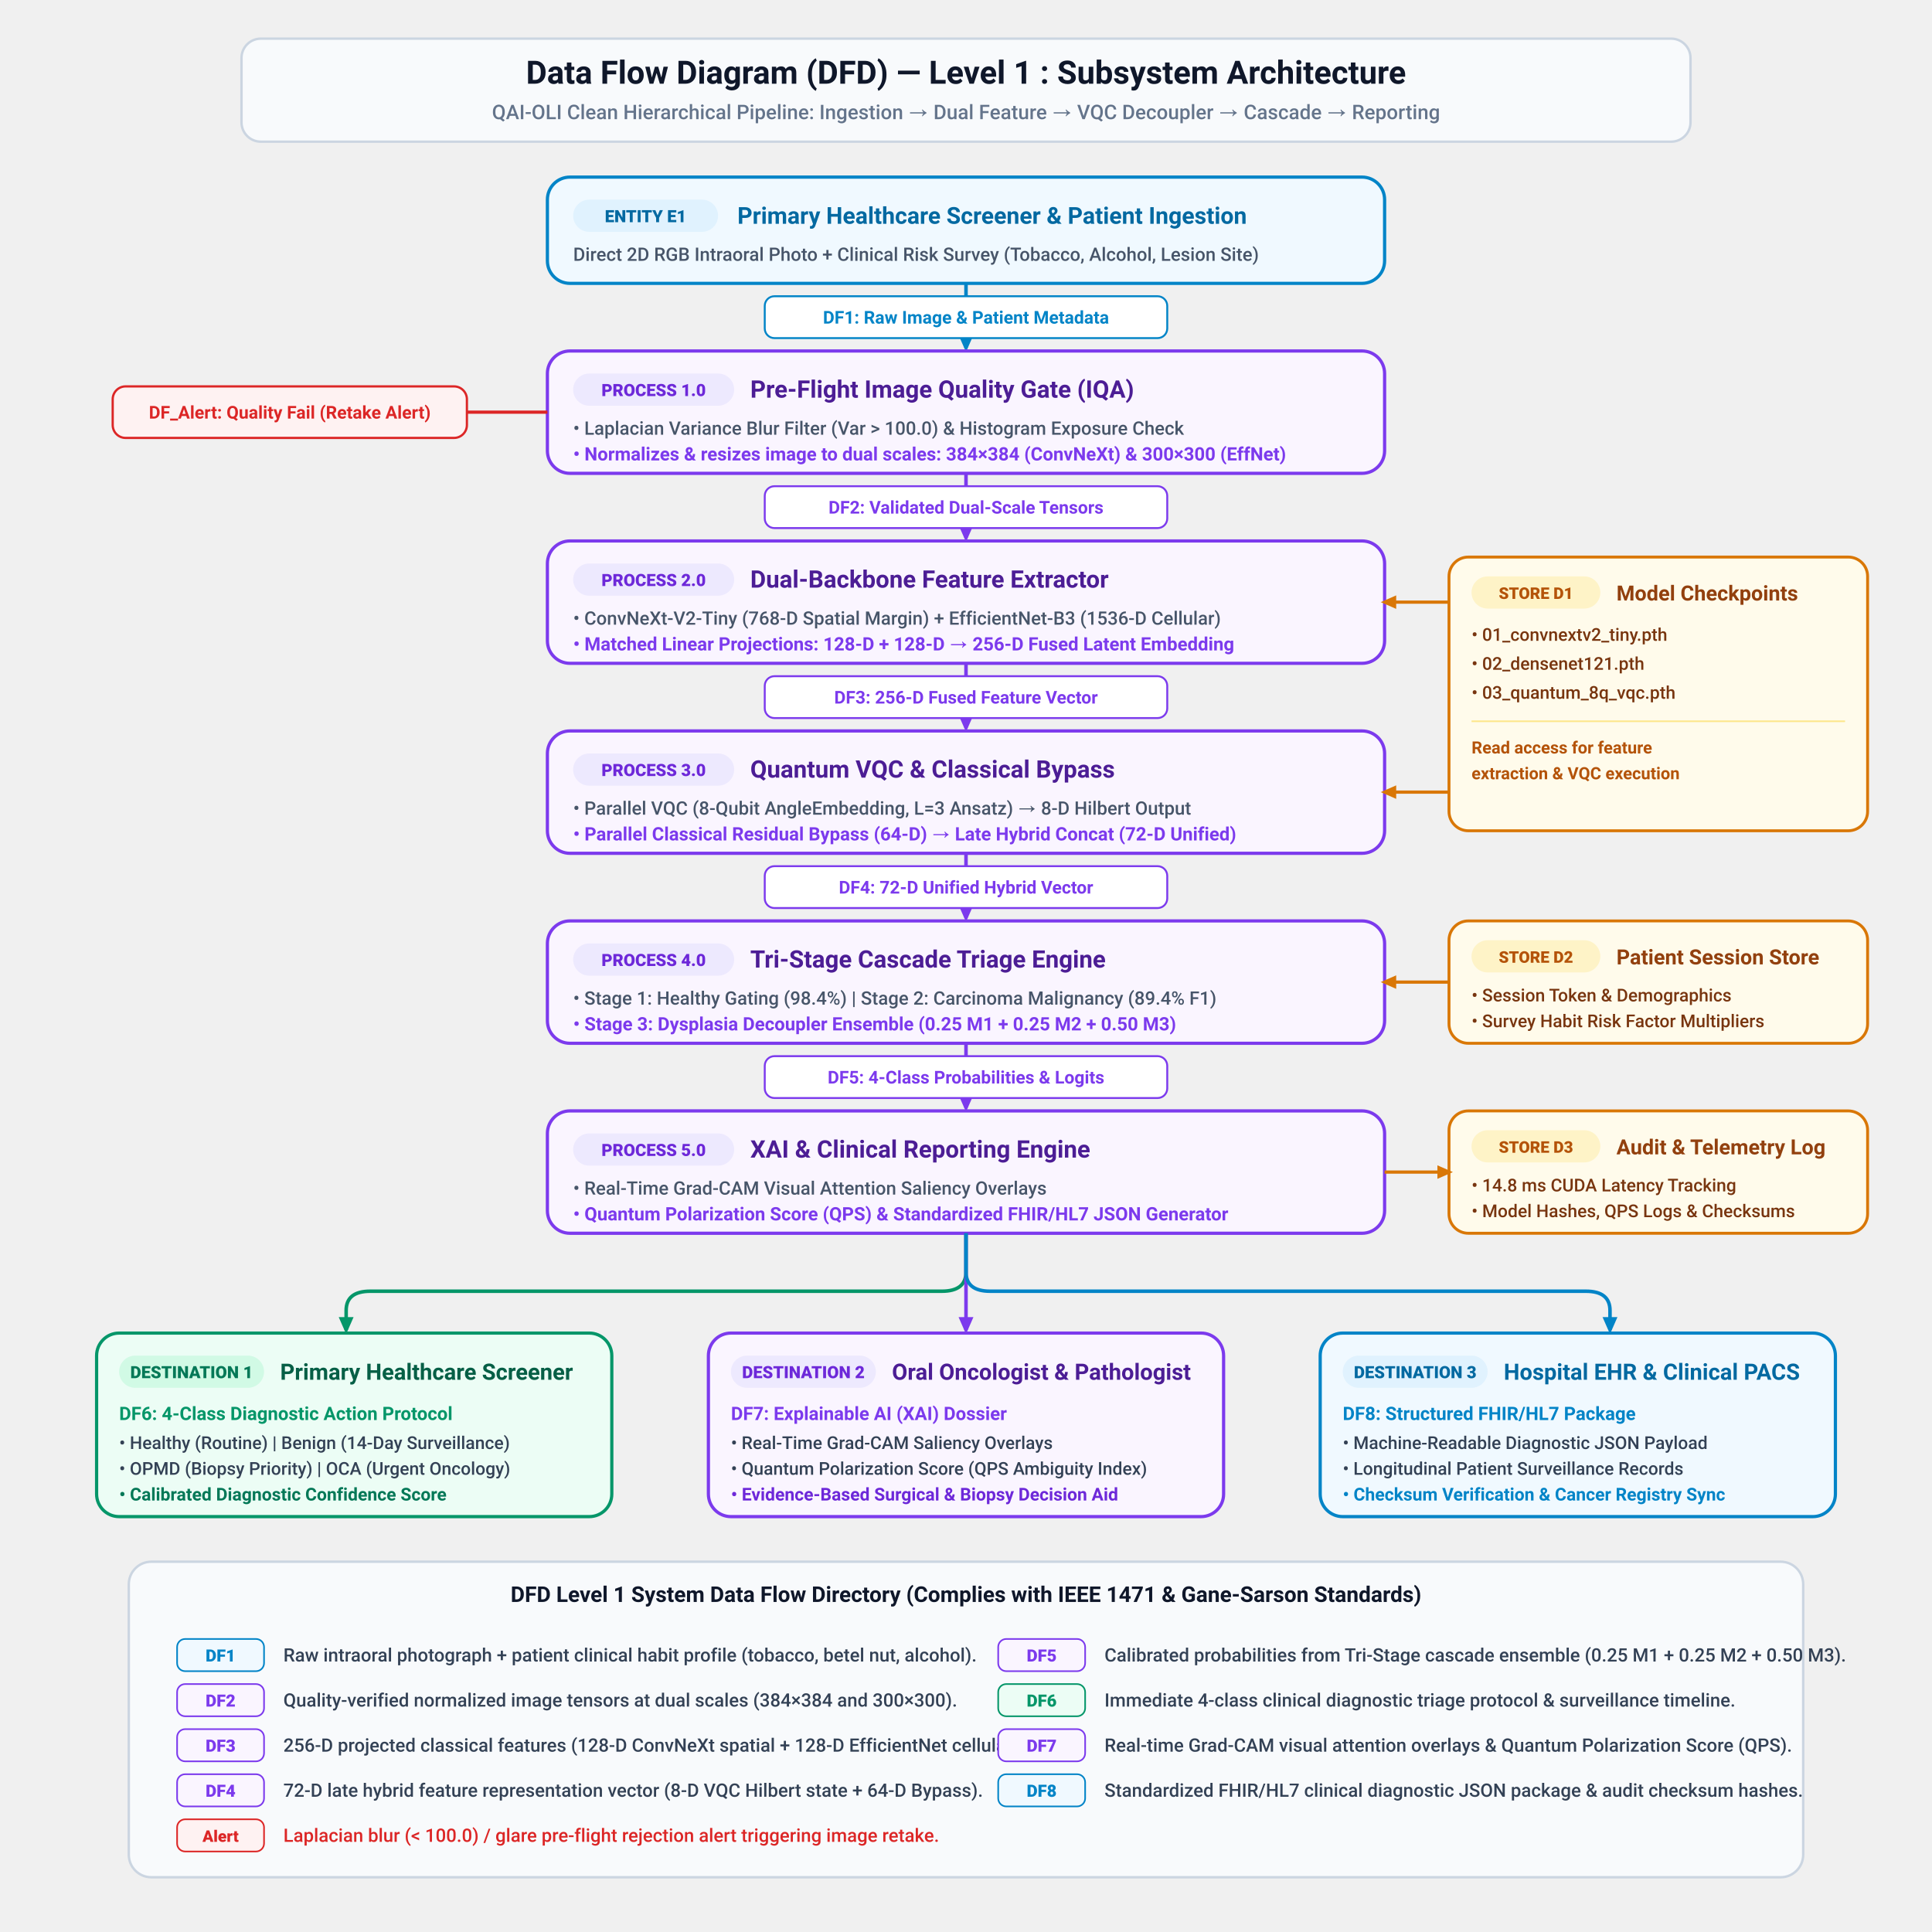
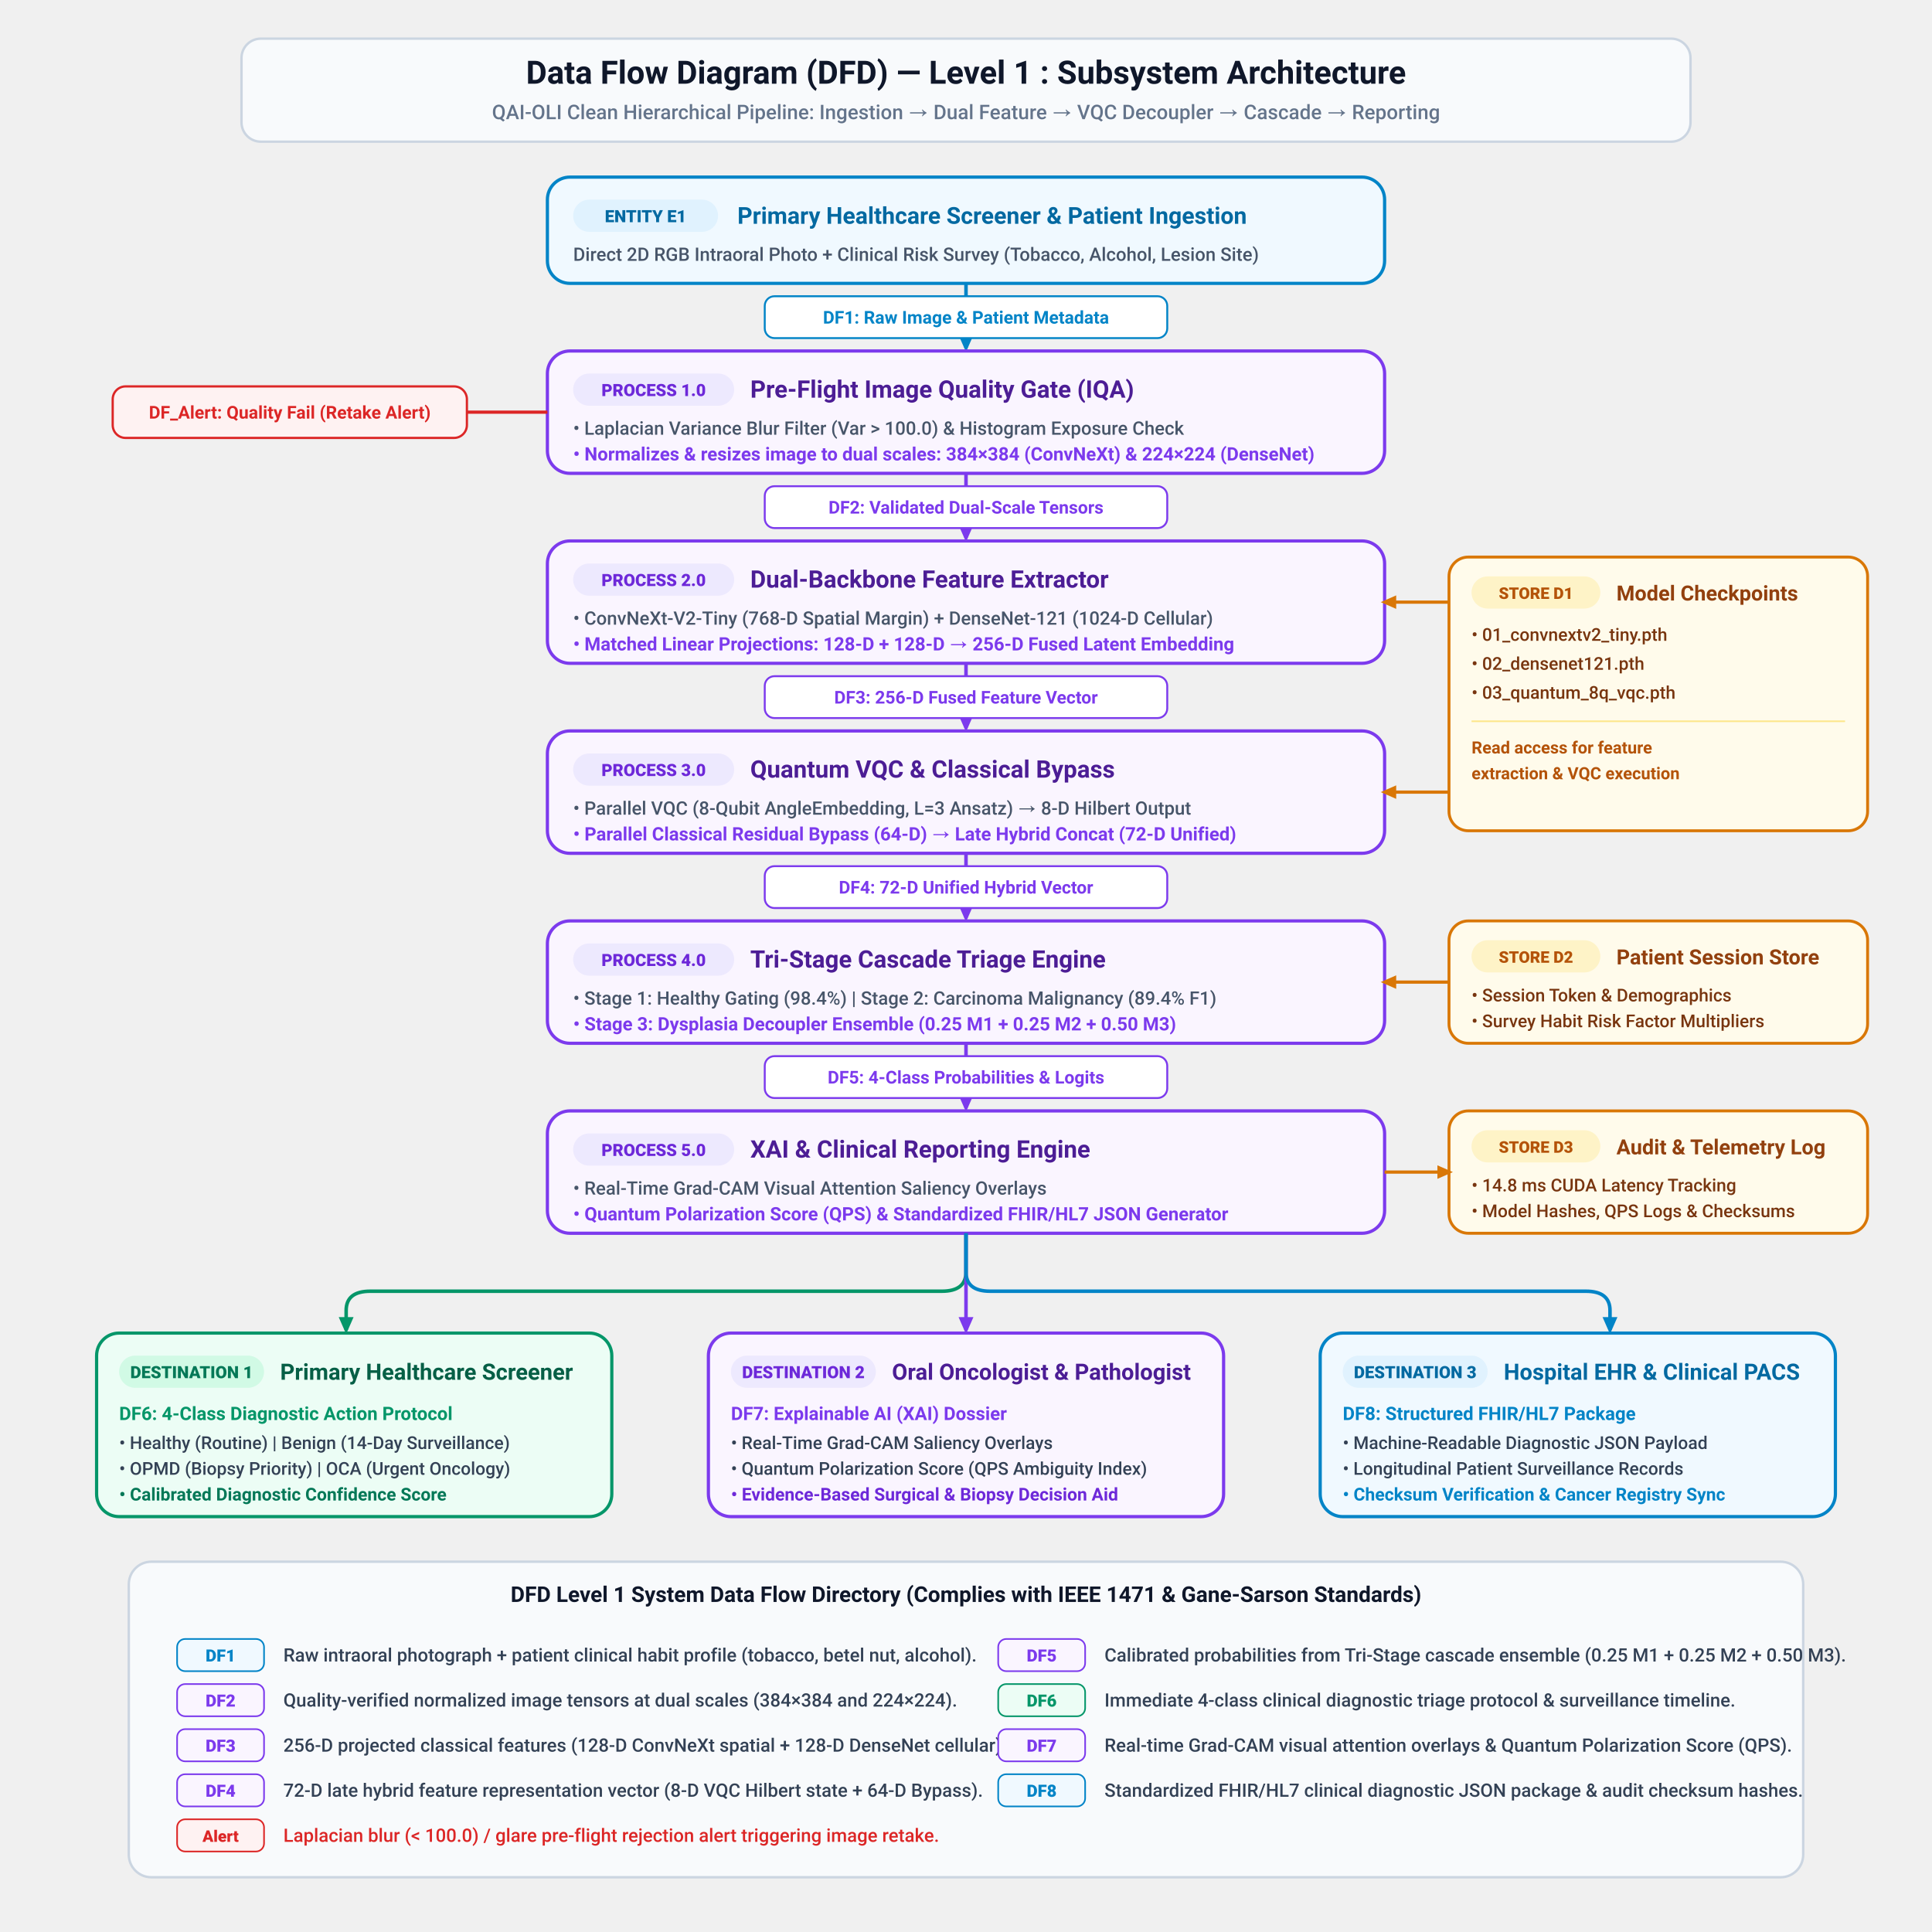
<svg xmlns="http://www.w3.org/2000/svg" viewBox="0 0 1200 1200" width="100%" height="100%" style="background:#ffffff; font-family: -apple-system, BlinkMacSystemFont, 'Segoe UI', Roboto, Helvetica, Arial, sans-serif;">
  <defs>
    <marker id="arr-gray" viewBox="0 0 10 10" refX="6" refY="5" markerWidth="6" markerHeight="6" orient="auto-start-reverse">
      <path d="M 0 1.5 L 8 5 L 0 8.5 z" fill="#64748b" />
    </marker>
    <marker id="arr-purple" viewBox="0 0 10 10" refX="6" refY="5" markerWidth="6" markerHeight="6" orient="auto-start-reverse">
      <path d="M 0 1.5 L 8 5 L 0 8.5 z" fill="#7c3aed" />
    </marker>
    <marker id="arr-blue" viewBox="0 0 10 10" refX="6" refY="5" markerWidth="6" markerHeight="6" orient="auto-start-reverse">
      <path d="M 0 1.5 L 8 5 L 0 8.5 z" fill="#0284c7" />
    </marker>
    <marker id="arr-green" viewBox="0 0 10 10" refX="6" refY="5" markerWidth="6" markerHeight="6" orient="auto-start-reverse">
      <path d="M 0 1.5 L 8 5 L 0 8.5 z" fill="#059669" />
    </marker>
    <marker id="arr-red" viewBox="0 0 10 10" refX="6" refY="5" markerWidth="6" markerHeight="6" orient="auto-start-reverse">
      <path d="M 0 1.5 L 8 5 L 0 8.5 z" fill="#dc2626" />
    </marker>
    <marker id="arr-amber" viewBox="0 0 10 10" refX="6" refY="5" markerWidth="6" markerHeight="6" orient="auto-start-reverse">
      <path d="M 0 1.5 L 8 5 L 0 8.5 z" fill="#d97706" />
    </marker>
  </defs>
  <g transform="translate(150, 24)">
    <rect width="900" height="64" rx="12" fill="#f8fafc" stroke="#cbd5e1" stroke-width="1.5" />
    <text x="450" y="28" text-anchor="middle" font-size="20" font-weight="700" fill="#0f172a">Data Flow Diagram (DFD) — Level 1 : Subsystem Architecture</text>
    <text x="450" y="50" text-anchor="middle" font-size="12.5" font-weight="500" fill="#64748b">QAI-OLI Clean Hierarchical Pipeline: Ingestion → Dual Feature → VQC Decoupler → Cascade → Reporting</text>
  </g>
  <g transform="translate(340, 110)">
    <rect width="520" height="66" rx="14" fill="#f0f9ff" stroke="#0284c7" stroke-width="2" />
    <rect x="16" y="14" width="90" height="20" rx="10" fill="#e0f2fe" />
    <text x="61" y="28" text-anchor="middle" font-size="10.5" font-weight="800" fill="#0369a1">ENTITY E1</text>
    <text x="118" y="29" font-size="14.5" font-weight="700" fill="#0369a1">Primary Healthcare Screener &amp; Patient Ingestion</text>
    <text x="16" y="52" font-size="11.5" font-weight="500" fill="#475569">Direct 2D RGB Intraoral Photo + Clinical Risk Survey (Tobacco, Alcohol, Lesion Site)</text>
  </g>
  <line x1="600" y1="176" x2="600" y2="216" stroke="#0284c7" stroke-width="2.2" marker-end="url(#arr-blue)" />
  <rect x="475" y="184" width="250" height="26" rx="6" fill="#ffffff" stroke="#0284c7" stroke-width="1.2" />
  <text x="600" y="201" text-anchor="middle" font-size="11" font-weight="700" fill="#0284c7">DF1: Raw Image &amp; Patient Metadata</text>
  <g transform="translate(340, 218)">
    <rect width="520" height="76" rx="14" fill="#faf5ff" stroke="#7c3aed" stroke-width="2" />
    <rect x="16" y="14" width="100" height="20" rx="10" fill="#ede9fe" />
    <text x="66" y="28" text-anchor="middle" font-size="10.5" font-weight="800" fill="#6d28d9">PROCESS 1.0</text>
    <text x="126" y="29" font-size="15" font-weight="700" fill="#4c1d95">Pre-Flight Image Quality Gate (IQA)</text>
    <text x="16" y="52" font-size="11.5" font-weight="500" fill="#475569">• Laplacian Variance Blur Filter (Var &gt; 100.0) &amp; Histogram Exposure Check</text>
-     <text x="16" y="68" font-size="11.5" font-weight="600" fill="#7c3aed">• Normalizes &amp; resizes image to dual scales: 384×384 (ConvNeXt) &amp; 300×300 (EffNet)</text>
+     <text x="16" y="68" font-size="11.5" font-weight="600" fill="#7c3aed">• Normalizes &amp; resizes image to dual scales: 384×384 (ConvNeXt) &amp; 224×224 (DenseNet)</text>
  </g>
  <path d="M 340 256 L 190 256" fill="none" stroke="#dc2626" stroke-width="2" marker-end="url(#arr-red)" />
  <rect x="70" y="240" width="220" height="32" rx="8" fill="#fef2f2" stroke="#dc2626" stroke-width="1.4" />
  <text x="180" y="260" text-anchor="middle" font-size="11" font-weight="700" fill="#dc2626">DF_Alert: Quality Fail (Retake Alert)</text>
  <line x1="600" y1="294" x2="600" y2="334" stroke="#7c3aed" stroke-width="2.2" marker-end="url(#arr-purple)" />
  <rect x="475" y="302" width="250" height="26" rx="6" fill="#ffffff" stroke="#7c3aed" stroke-width="1.2" />
  <text x="600" y="319" text-anchor="middle" font-size="11" font-weight="700" fill="#7c3aed">DF2: Validated Dual-Scale Tensors</text>
  <g transform="translate(340, 336)">
    <rect width="520" height="76" rx="14" fill="#faf5ff" stroke="#7c3aed" stroke-width="2" />
    <rect x="16" y="14" width="100" height="20" rx="10" fill="#ede9fe" />
    <text x="66" y="28" text-anchor="middle" font-size="10.5" font-weight="800" fill="#6d28d9">PROCESS 2.0</text>
    <text x="126" y="29" font-size="15" font-weight="700" fill="#4c1d95">Dual-Backbone Feature Extractor</text>
-     <text x="16" y="52" font-size="11.5" font-weight="500" fill="#475569">• ConvNeXt-V2-Tiny (768-D Spatial Margin) + EfficientNet-B3 (1536-D Cellular)</text>
+     <text x="16" y="52" font-size="11.5" font-weight="500" fill="#475569">• ConvNeXt-V2-Tiny (768-D Spatial Margin) + DenseNet-121 (1024-D Cellular)</text>
    <text x="16" y="68" font-size="11.5" font-weight="600" fill="#7c3aed">• Matched Linear Projections: 128-D + 128-D → 256-D Fused Latent Embedding</text>
  </g>
  <g transform="translate(900, 346)">
    <rect width="260" height="170" rx="12" fill="#fffbeb" stroke="#d97706" stroke-width="1.8" />
    <rect x="14" y="12" width="80" height="20" rx="10" fill="#fef3c7" />
    <text x="54" y="26" text-anchor="middle" font-size="10" font-weight="800" fill="#b45309">STORE D1</text>
    <text x="104" y="27" font-size="13" font-weight="700" fill="#92400e">Model Checkpoints</text>
    <text x="14" y="52" font-size="11" font-weight="500" fill="#78350f">• 01_convnextv2_tiny.pth</text>
    <text x="14" y="70" font-size="11" font-weight="500" fill="#78350f">• 02_densenet121.pth</text>
    <text x="14" y="88" font-size="11" font-weight="500" fill="#78350f">• 03_quantum_8q_vqc.pth</text>
    <line x1="14" y1="102" x2="246" y2="102" stroke="#fde68a" stroke-width="1" />
    <text x="14" y="122" font-size="10.5" font-weight="600" fill="#b45309">Read access for feature</text>
    <text x="14" y="138" font-size="10.5" font-weight="600" fill="#b45309">extraction &amp; VQC execution</text>
  </g>
  <line x1="900" y1="374" x2="860" y2="374" stroke="#d97706" stroke-width="2" marker-end="url(#arr-amber)" />
  <line x1="600" y1="412" x2="600" y2="452" stroke="#7c3aed" stroke-width="2.2" marker-end="url(#arr-purple)" />
  <rect x="475" y="420" width="250" height="26" rx="6" fill="#ffffff" stroke="#7c3aed" stroke-width="1.2" />
  <text x="600" y="437" text-anchor="middle" font-size="11" font-weight="700" fill="#7c3aed">DF3: 256-D Fused Feature Vector</text>
  <g transform="translate(340, 454)">
    <rect width="520" height="76" rx="14" fill="#faf5ff" stroke="#7c3aed" stroke-width="2" />
    <rect x="16" y="14" width="100" height="20" rx="10" fill="#ede9fe" />
    <text x="66" y="28" text-anchor="middle" font-size="10.5" font-weight="800" fill="#6d28d9">PROCESS 3.0</text>
    <text x="126" y="29" font-size="15" font-weight="700" fill="#4c1d95">Quantum VQC &amp; Classical Bypass</text>
    <text x="16" y="52" font-size="11.5" font-weight="500" fill="#475569">• Parallel VQC (8-Qubit AngleEmbedding, L=3 Ansatz) → 8-D Hilbert Output</text>
    <text x="16" y="68" font-size="11.5" font-weight="600" fill="#7c3aed">• Parallel Classical Residual Bypass (64-D) → Late Hybrid Concat (72-D Unified)</text>
  </g>
  <line x1="900" y1="492" x2="860" y2="492" stroke="#d97706" stroke-width="2" marker-end="url(#arr-amber)" />
  <line x1="600" y1="530" x2="600" y2="570" stroke="#7c3aed" stroke-width="2.2" marker-end="url(#arr-purple)" />
  <rect x="475" y="538" width="250" height="26" rx="6" fill="#ffffff" stroke="#7c3aed" stroke-width="1.2" />
  <text x="600" y="555" text-anchor="middle" font-size="11" font-weight="700" fill="#7c3aed">DF4: 72-D Unified Hybrid Vector</text>
  <g transform="translate(340, 572)">
    <rect width="520" height="76" rx="14" fill="#faf5ff" stroke="#7c3aed" stroke-width="2" />
    <rect x="16" y="14" width="100" height="20" rx="10" fill="#ede9fe" />
    <text x="66" y="28" text-anchor="middle" font-size="10.5" font-weight="800" fill="#6d28d9">PROCESS 4.0</text>
    <text x="126" y="29" font-size="15" font-weight="700" fill="#4c1d95">Tri-Stage Cascade Triage Engine</text>
    <text x="16" y="52" font-size="11.5" font-weight="500" fill="#475569">• Stage 1: Healthy Gating (98.4%) | Stage 2: Carcinoma Malignancy (89.4% F1)</text>
    <text x="16" y="68" font-size="11.5" font-weight="600" fill="#7c3aed">• Stage 3: Dysplasia Decoupler Ensemble (0.25 M1 + 0.25 M2 + 0.50 M3)</text>
  </g>
  <g transform="translate(900, 572)">
    <rect width="260" height="76" rx="12" fill="#fffbeb" stroke="#d97706" stroke-width="1.8" />
    <rect x="14" y="12" width="80" height="20" rx="10" fill="#fef3c7" />
    <text x="54" y="26" text-anchor="middle" font-size="10" font-weight="800" fill="#b45309">STORE D2</text>
    <text x="104" y="27" font-size="13" font-weight="700" fill="#92400e">Patient Session Store</text>
    <text x="14" y="50" font-size="11" font-weight="500" fill="#78350f">• Session Token &amp; Demographics</text>
    <text x="14" y="66" font-size="11" font-weight="500" fill="#78350f">• Survey Habit Risk Factor Multipliers</text>
  </g>
  <line x1="900" y1="610" x2="860" y2="610" stroke="#d97706" stroke-width="2" marker-end="url(#arr-amber)" />
  <line x1="600" y1="648" x2="600" y2="688" stroke="#7c3aed" stroke-width="2.2" marker-end="url(#arr-purple)" />
  <rect x="475" y="656" width="250" height="26" rx="6" fill="#ffffff" stroke="#7c3aed" stroke-width="1.2" />
  <text x="600" y="673" text-anchor="middle" font-size="11" font-weight="700" fill="#7c3aed">DF5: 4-Class Probabilities &amp; Logits</text>
  <g transform="translate(340, 690)">
    <rect width="520" height="76" rx="14" fill="#faf5ff" stroke="#7c3aed" stroke-width="2" />
    <rect x="16" y="14" width="100" height="20" rx="10" fill="#ede9fe" />
    <text x="66" y="28" text-anchor="middle" font-size="10.5" font-weight="800" fill="#6d28d9">PROCESS 5.0</text>
    <text x="126" y="29" font-size="15" font-weight="700" fill="#4c1d95">XAI &amp; Clinical Reporting Engine</text>
    <text x="16" y="52" font-size="11.5" font-weight="500" fill="#475569">• Real-Time Grad-CAM Visual Attention Saliency Overlays</text>
    <text x="16" y="68" font-size="11.5" font-weight="600" fill="#7c3aed">• Quantum Polarization Score (QPS) &amp; Standardized FHIR/HL7 JSON Generator</text>
  </g>
  <g transform="translate(900, 690)">
    <rect width="260" height="76" rx="12" fill="#fffbeb" stroke="#d97706" stroke-width="1.8" />
    <rect x="14" y="12" width="80" height="20" rx="10" fill="#fef3c7" />
    <text x="54" y="26" text-anchor="middle" font-size="10" font-weight="800" fill="#b45309">STORE D3</text>
    <text x="104" y="27" font-size="13" font-weight="700" fill="#92400e">Audit &amp; Telemetry Log</text>
    <text x="14" y="50" font-size="11" font-weight="500" fill="#78350f">• 14.8 ms CUDA Latency Tracking</text>
    <text x="14" y="66" font-size="11" font-weight="500" fill="#78350f">• Model Hashes, QPS Logs &amp; Checksums</text>
  </g>
  <line x1="860" y1="728" x2="900" y2="728" stroke="#d97706" stroke-width="2" marker-end="url(#arr-amber)" />
  <path d="M 600 766 L 600 790 Q 600 802 585 802 L 230 802 Q 215 802 215 814 L 215 826" fill="none" stroke="#059669" stroke-width="2.2" marker-end="url(#arr-green)" />
  <path d="M 600 766 L 600 826" fill="none" stroke="#7c3aed" stroke-width="2.2" marker-end="url(#arr-purple)" />
  <path d="M 600 766 L 600 790 Q 600 802 615 802 L 985 802 Q 1000 802 1000 814 L 1000 826" fill="none" stroke="#0284c7" stroke-width="2.2" marker-end="url(#arr-blue)" />
  <g transform="translate(60, 828)">
    <rect width="320" height="114" rx="14" fill="#ecfdf5" stroke="#059669" stroke-width="2" />
    <rect x="14" y="14" width="90" height="20" rx="10" fill="#d1fae5" />
    <text x="59" y="28" text-anchor="middle" font-size="10.5" font-weight="800" fill="#047857">DESTINATION 1</text>
    <text x="114" y="29" font-size="14" font-weight="700" fill="#065f46">Primary Healthcare Screener</text>
    <text x="14" y="54" font-size="11.5" font-weight="700" fill="#059669">DF6: 4-Class Diagnostic Action Protocol</text>
    <text x="14" y="72" font-size="11" font-weight="500" fill="#334155">• Healthy (Routine) | Benign (14-Day Surveillance)</text>
    <text x="14" y="88" font-size="11" font-weight="500" fill="#334155">• OPMD (Biopsy Priority) | OCA (Urgent Oncology)</text>
    <text x="14" y="104" font-size="11" font-weight="600" fill="#047857">• Calibrated Diagnostic Confidence Score</text>
  </g>
  <g transform="translate(440, 828)">
    <rect width="320" height="114" rx="14" fill="#faf5ff" stroke="#7c3aed" stroke-width="2" />
    <rect x="14" y="14" width="90" height="20" rx="10" fill="#ede9fe" />
    <text x="59" y="28" text-anchor="middle" font-size="10.5" font-weight="800" fill="#6d28d9">DESTINATION 2</text>
    <text x="114" y="29" font-size="14" font-weight="700" fill="#4c1d95">Oral Oncologist &amp; Pathologist</text>
    <text x="14" y="54" font-size="11.5" font-weight="700" fill="#7c3aed">DF7: Explainable AI (XAI) Dossier</text>
    <text x="14" y="72" font-size="11" font-weight="500" fill="#334155">• Real-Time Grad-CAM Saliency Overlays</text>
    <text x="14" y="88" font-size="11" font-weight="500" fill="#334155">• Quantum Polarization Score (QPS Ambiguity Index)</text>
    <text x="14" y="104" font-size="11" font-weight="600" fill="#6d28d9">• Evidence-Based Surgical &amp; Biopsy Decision Aid</text>
  </g>
  <g transform="translate(820, 828)">
    <rect width="320" height="114" rx="14" fill="#f0f9ff" stroke="#0284c7" stroke-width="2" />
    <rect x="14" y="14" width="90" height="20" rx="10" fill="#e0f2fe" />
    <text x="59" y="28" text-anchor="middle" font-size="10.5" font-weight="800" fill="#0369a1">DESTINATION 3</text>
    <text x="114" y="29" font-size="14" font-weight="700" fill="#0369a1">Hospital EHR &amp; Clinical PACS</text>
    <text x="14" y="54" font-size="11.5" font-weight="700" fill="#0284c7">DF8: Structured FHIR/HL7 Package</text>
    <text x="14" y="72" font-size="11" font-weight="500" fill="#334155">• Machine-Readable Diagnostic JSON Payload</text>
    <text x="14" y="88" font-size="11" font-weight="500" fill="#334155">• Longitudinal Patient Surveillance Records</text>
    <text x="14" y="104" font-size="11" font-weight="600" fill="#0284c7">• Checksum Verification &amp; Cancer Registry Sync</text>
  </g>
  <g transform="translate(80, 970)">
    <rect width="1040" height="196" rx="14" fill="#f8fafc" stroke="#cbd5e1" stroke-width="1.5" />
    <text x="520" y="25" text-anchor="middle" font-size="13.5" font-weight="700" fill="#0f172a">DFD Level 1 System Data Flow Directory (Complies with IEEE 1471 &amp; Gane-Sarson Standards)</text>
    <g transform="translate(30, 48)">
      <rect x="0" y="0" width="54" height="20" rx="5" fill="#f0f9ff" stroke="#0284c7" stroke-width="1" />
      <text x="27" y="14" text-anchor="middle" font-size="10.5" font-weight="800" fill="#0284c7">DF1</text>
      <text x="66" y="14" font-size="11.5" font-weight="500" fill="#334155">Raw intraoral photograph + patient clinical habit profile (tobacco, betel nut, alcohol).</text>
      <rect x="0" y="28" width="54" height="20" rx="5" fill="#faf5ff" stroke="#7c3aed" stroke-width="1" />
      <text x="27" y="42" text-anchor="middle" font-size="10.5" font-weight="800" fill="#7c3aed">DF2</text>
-       <text x="66" y="42" font-size="11.5" font-weight="500" fill="#334155">Quality-verified normalized image tensors at dual scales (384×384 and 300×300).</text>
+       <text x="66" y="42" font-size="11.5" font-weight="500" fill="#334155">Quality-verified normalized image tensors at dual scales (384×384 and 224×224).</text>
      <rect x="0" y="56" width="54" height="20" rx="5" fill="#faf5ff" stroke="#7c3aed" stroke-width="1" />
      <text x="27" y="70" text-anchor="middle" font-size="10.5" font-weight="800" fill="#7c3aed">DF3</text>
-       <text x="66" y="70" font-size="11.5" font-weight="500" fill="#334155">256-D projected classical features (128-D ConvNeXt spatial + 128-D EfficientNet cellular).</text>
+       <text x="66" y="70" font-size="11.5" font-weight="500" fill="#334155">256-D projected classical features (128-D ConvNeXt spatial + 128-D DenseNet cellular).</text>
      <rect x="0" y="84" width="54" height="20" rx="5" fill="#faf5ff" stroke="#7c3aed" stroke-width="1" />
      <text x="27" y="98" text-anchor="middle" font-size="10.5" font-weight="800" fill="#7c3aed">DF4</text>
      <text x="66" y="98" font-size="11.5" font-weight="500" fill="#334155">72-D late hybrid feature representation vector (8-D VQC Hilbert state + 64-D Bypass).</text>
      <rect x="0" y="112" width="54" height="20" rx="5" fill="#fef2f2" stroke="#dc2626" stroke-width="1" />
      <text x="27" y="126" text-anchor="middle" font-size="10" font-weight="800" fill="#dc2626">Alert</text>
      <text x="66" y="126" font-size="11.5" font-weight="500" fill="#dc2626">Laplacian blur (&lt; 100.0) / glare pre-flight rejection alert triggering image retake.</text>
    </g>
    <g transform="translate(540, 48)">
      <rect x="0" y="0" width="54" height="20" rx="5" fill="#faf5ff" stroke="#7c3aed" stroke-width="1" />
      <text x="27" y="14" text-anchor="middle" font-size="10.5" font-weight="800" fill="#7c3aed">DF5</text>
      <text x="66" y="14" font-size="11.5" font-weight="500" fill="#334155">Calibrated probabilities from Tri-Stage cascade ensemble (0.25 M1 + 0.25 M2 + 0.50 M3).</text>
      <rect x="0" y="28" width="54" height="20" rx="5" fill="#ecfdf5" stroke="#059669" stroke-width="1" />
      <text x="27" y="42" text-anchor="middle" font-size="10.5" font-weight="800" fill="#059669">DF6</text>
      <text x="66" y="42" font-size="11.5" font-weight="500" fill="#334155">Immediate 4-class clinical diagnostic triage protocol &amp; surveillance timeline.</text>
      <rect x="0" y="56" width="54" height="20" rx="5" fill="#faf5ff" stroke="#7c3aed" stroke-width="1" />
      <text x="27" y="70" text-anchor="middle" font-size="10.5" font-weight="800" fill="#7c3aed">DF7</text>
      <text x="66" y="70" font-size="11.5" font-weight="500" fill="#334155">Real-time Grad-CAM visual attention overlays &amp; Quantum Polarization Score (QPS).</text>
      <rect x="0" y="84" width="54" height="20" rx="5" fill="#f0f9ff" stroke="#0284c7" stroke-width="1" />
      <text x="27" y="98" text-anchor="middle" font-size="10.5" font-weight="800" fill="#0284c7">DF8</text>
      <text x="66" y="98" font-size="11.5" font-weight="500" fill="#334155">Standardized FHIR/HL7 clinical diagnostic JSON package &amp; audit checksum hashes.</text>
    </g>
  </g>
</svg>
